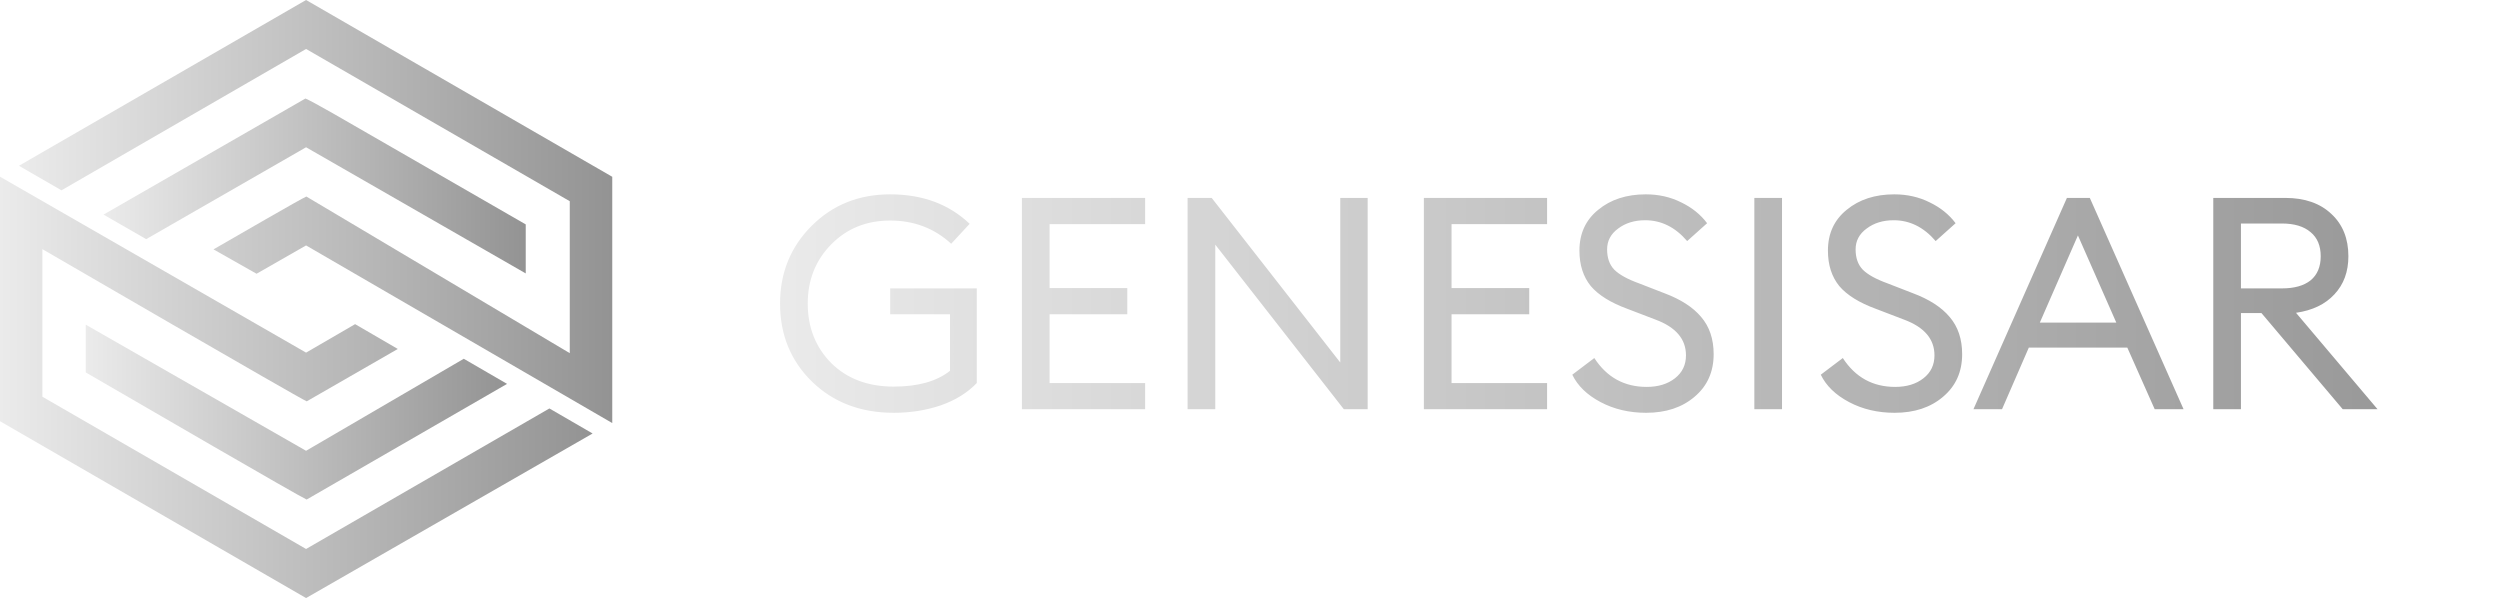
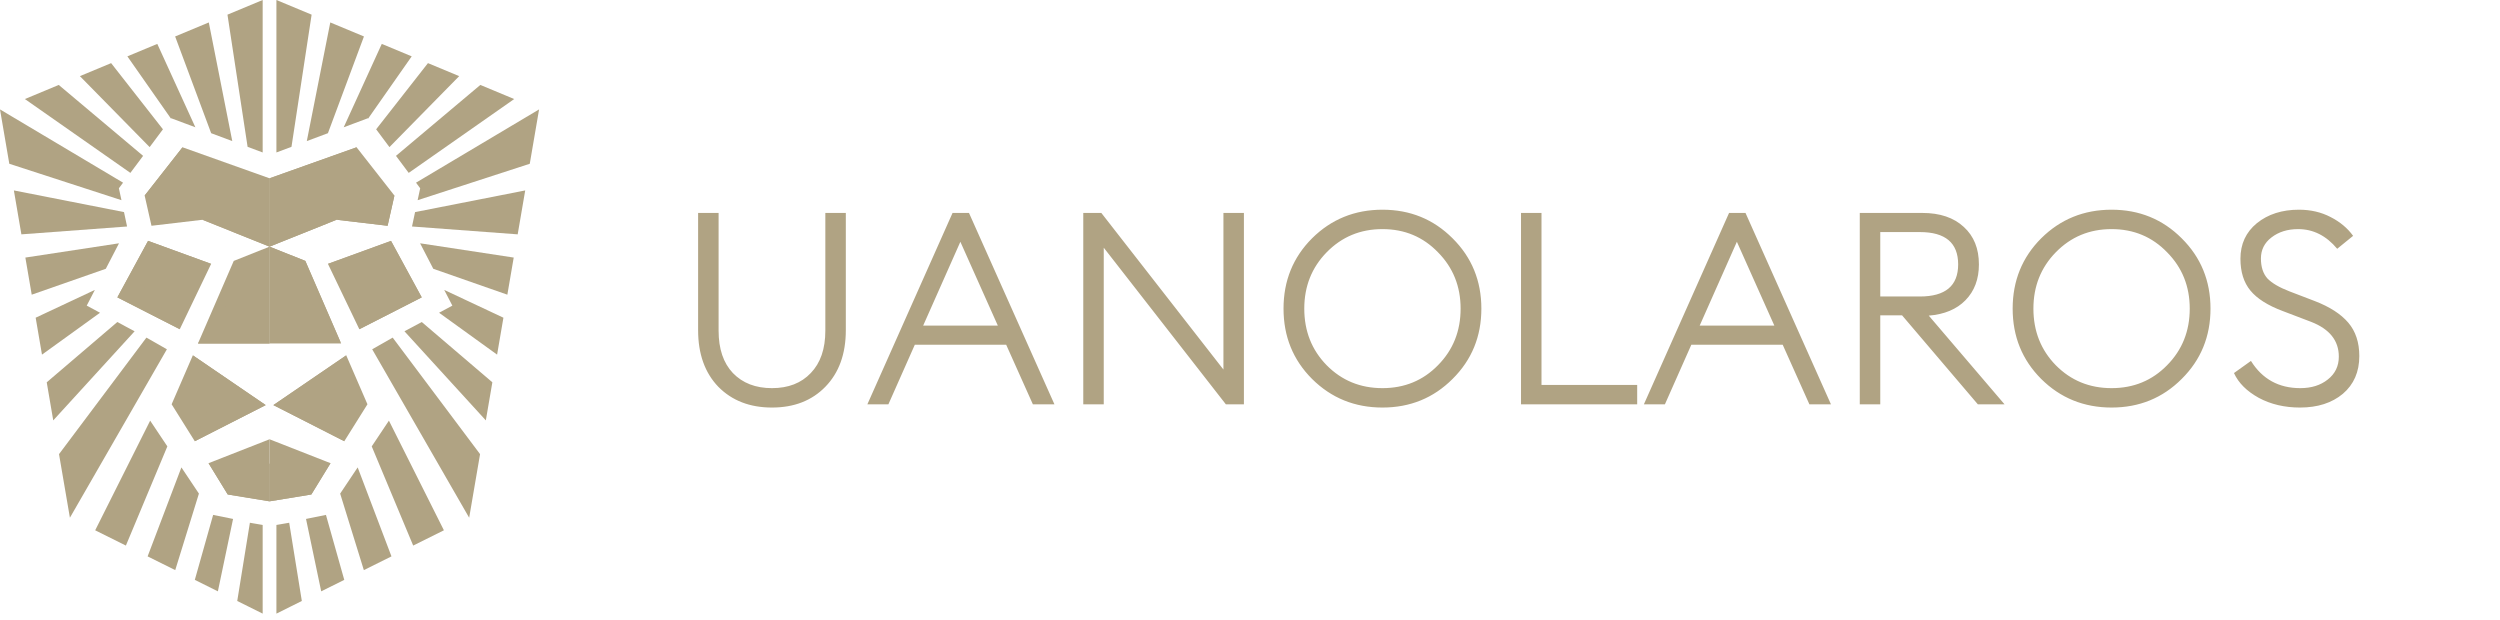
- <svg xmlns="http://www.w3.org/2000/svg" width="336" height="81" viewBox="0 0 336 81" fill="none">
-   <path d="M120.12 55.48C115.667 55.48 112 54.08 109.12 51.28C106.267 48.48 104.84 44.987 104.84 40.8C104.84 36.667 106.253 33.187 109.08 30.36C111.907 27.533 115.427 26.12 119.64 26.12C123.987 26.12 127.547 27.44 130.32 30.08L127.84 32.76C125.573 30.68 122.84 29.64 119.64 29.64C116.44 29.64 113.787 30.72 111.68 32.88C109.6 35.013 108.56 37.653 108.56 40.8C108.56 44 109.613 46.667 111.72 48.8C113.853 50.907 116.653 51.96 120.12 51.96C123.373 51.96 125.893 51.253 127.68 49.84V42.24H119.64V38.76H131.28V51.48C130.027 52.787 128.413 53.787 126.44 54.48C124.467 55.147 122.36 55.48 120.12 55.48ZM137.346 55V26.6H153.906V30.12H141.066V38.72H151.506V42.24H141.066V51.48H153.906V55H137.346ZM183.812 55H180.612L163.332 32.88V55H159.612V26.6H162.852L180.132 48.72V26.6H183.812V55ZM191.369 55V26.6H207.929V30.12H195.089V38.72H205.529V42.24H195.089V51.48H207.929V55H191.369ZM221.235 55.48C218.968 55.48 216.928 55 215.115 54.04C213.302 53.08 212.035 51.853 211.315 50.36L214.275 48.12C215.955 50.707 218.302 52 221.315 52C222.862 52 224.128 51.613 225.115 50.84C226.102 50.067 226.595 49.04 226.595 47.76C226.595 45.573 225.235 43.973 222.515 42.96L218.755 41.52C216.488 40.693 214.835 39.667 213.795 38.44C212.782 37.187 212.275 35.6 212.275 33.68C212.275 31.387 213.115 29.56 214.795 28.2C216.475 26.813 218.608 26.12 221.195 26.12C222.928 26.12 224.515 26.48 225.955 27.2C227.395 27.893 228.555 28.827 229.435 30L226.755 32.4C225.155 30.533 223.275 29.6 221.115 29.6C219.675 29.6 218.462 29.973 217.475 30.72C216.488 31.44 215.995 32.373 215.995 33.52C215.995 34.667 216.315 35.573 216.955 36.24C217.622 36.907 218.728 37.52 220.275 38.08L223.675 39.4C225.888 40.227 227.542 41.293 228.635 42.6C229.755 43.907 230.315 45.573 230.315 47.6C230.315 49.973 229.462 51.88 227.755 53.32C226.075 54.76 223.902 55.48 221.235 55.48ZM235.783 55V26.6H239.503V55H235.783ZM254.633 55.48C252.367 55.48 250.327 55 248.513 54.04C246.7 53.08 245.433 51.853 244.713 50.36L247.673 48.12C249.353 50.707 251.7 52 254.713 52C256.26 52 257.527 51.613 258.513 50.84C259.5 50.067 259.993 49.04 259.993 47.76C259.993 45.573 258.633 43.973 255.913 42.96L252.153 41.52C249.887 40.693 248.233 39.667 247.193 38.44C246.18 37.187 245.673 35.6 245.673 33.68C245.673 31.387 246.513 29.56 248.193 28.2C249.873 26.813 252.007 26.12 254.593 26.12C256.327 26.12 257.913 26.48 259.353 27.2C260.793 27.893 261.953 28.827 262.833 30L260.153 32.4C258.553 30.533 256.673 29.6 254.513 29.6C253.073 29.6 251.86 29.973 250.873 30.72C249.887 31.44 249.393 32.373 249.393 33.52C249.393 34.667 249.713 35.573 250.353 36.24C251.02 36.907 252.127 37.52 253.673 38.08L257.073 39.4C259.287 40.227 260.94 41.293 262.033 42.6C263.153 43.907 263.713 45.573 263.713 47.6C263.713 49.973 262.86 51.88 261.153 53.32C259.473 54.76 257.3 55.48 254.633 55.48ZM265.232 55L277.792 26.6H280.872L293.472 55H289.592L285.912 46.72H272.672L269.072 55H265.232ZM279.272 31.64L274.152 43.36H284.432L279.272 31.64ZM297.463 55V26.6H307.143C309.756 26.6 311.823 27.32 313.343 28.76C314.863 30.173 315.623 32.067 315.623 34.44C315.623 36.52 314.996 38.227 313.743 39.56C312.516 40.893 310.796 41.72 308.583 42.04L319.543 55H314.863L303.943 42.08H301.183V55H297.463ZM301.183 38.76H306.703C308.356 38.76 309.636 38.4 310.543 37.68C311.45 36.933 311.903 35.853 311.903 34.44C311.903 33.027 311.45 31.947 310.543 31.2C309.636 30.427 308.356 30.04 306.703 30.04H301.183V38.76Z" fill="url(#paint0_linear)" />
-   <path d="M2.544 22.281L8.26 25.579L41.136 6.581L76.576 27.043V47.465L41.176 26.414C40.597 26.629 31.297 32.02 28.694 33.515L34.48 36.791L41.136 32.985L82.287 56.861V23.76L41.136 0L2.544 22.281Z" fill="url(#paint1_linear)" />
-   <path d="M53.594 20.328C45.565 15.688 42.092 13.682 41.049 13.24L13.912 28.843L19.646 32.141L41.136 19.793L70.658 36.748V30.16C63.333 25.95 57.795 22.751 53.594 20.328Z" fill="url(#paint2_linear)" />
-   <path d="M79.646 58.262L73.838 54.896L41.136 73.782L5.696 53.32V33.487C5.696 33.487 40.133 53.482 41.223 53.94L53.463 46.901L47.726 43.565L41.136 47.393L0 23.748V56.612L41.136 80.378L79.646 58.262Z" fill="url(#paint3_linear)" />
-   <path d="M41.136 60.586L11.527 43.637V50.056C18.914 54.332 40.18 66.696 41.211 67.139L68.148 51.594L62.33 48.218L41.136 60.586Z" fill="url(#paint4_linear)" />
-   <defs>
-     <linearGradient id="paint0_linear" x1="336" y1="40" x2="103" y2="40" gradientUnits="userSpaceOnUse">
-       <stop stop-color="#939393" />
-       <stop offset="1" stop-color="#EBEBEB" />
-     </linearGradient>
-     <linearGradient id="paint1_linear" x1="82.287" y1="28.43" x2="2.544" y2="28.43" gradientUnits="userSpaceOnUse">
-       <stop stop-color="#939393" />
-       <stop offset="1" stop-color="#EBEBEB" />
-     </linearGradient>
-     <linearGradient id="paint2_linear" x1="70.658" y1="24.994" x2="13.912" y2="24.994" gradientUnits="userSpaceOnUse">
-       <stop stop-color="#939393" />
-       <stop offset="1" stop-color="#EBEBEB" />
-     </linearGradient>
-     <linearGradient id="paint3_linear" x1="79.646" y1="52.063" x2="0" y2="52.063" gradientUnits="userSpaceOnUse">
-       <stop stop-color="#939393" />
-       <stop offset="1" stop-color="#EBEBEB" />
-     </linearGradient>
-     <linearGradient id="paint4_linear" x1="68.148" y1="55.388" x2="11.527" y2="55.388" gradientUnits="userSpaceOnUse">
-       <stop stop-color="#939393" />
-       <stop offset="1" stop-color="#EBEBEB" />
-     </linearGradient>
-   </defs>
+ <svg xmlns="http://www.w3.org/2000/svg" width="371" height="92" viewBox="0 0 371 92" fill="none">
+   <path d="M122.48 57.4C120.48 59.453 117.84 60.48 114.56 60.48C111.28 60.48 108.627 59.453 106.6 57.4C104.6 55.32 103.6 52.52 103.6 49V31.6H106.64V49.08C106.64 51.773 107.347 53.867 108.76 55.36C110.2 56.853 112.133 57.6 114.56 57.6C116.987 57.6 118.907 56.853 120.32 55.36C121.76 53.867 122.48 51.773 122.48 49.08V31.6H125.52V49C125.52 52.52 124.507 55.32 122.48 57.4ZM128.718 60L141.358 31.6H143.798L156.478 60H153.278L149.318 51.16H135.758L131.838 60H128.718ZM142.518 35.88L136.998 48.32H148.078L142.518 35.88ZM184.597 60H181.917L163.797 36.76V60H160.757V31.6H163.437L181.557 54.84V31.6H184.597V60ZM196.875 54.2C199.115 56.467 201.875 57.6 205.155 57.6C208.435 57.6 211.181 56.467 213.395 54.2C215.635 51.933 216.755 49.133 216.755 45.8C216.755 42.493 215.635 39.707 213.395 37.44C211.181 35.147 208.435 34 205.155 34C201.875 34 199.115 35.147 196.875 37.44C194.661 39.707 193.555 42.493 193.555 45.8C193.555 49.133 194.661 51.933 196.875 54.2ZM215.555 56.24C212.728 59.067 209.261 60.48 205.155 60.48C201.048 60.48 197.568 59.067 194.715 56.24C191.888 53.413 190.475 49.933 190.475 45.8C190.475 41.667 191.888 38.187 194.715 35.36C197.568 32.533 201.048 31.12 205.155 31.12C209.261 31.12 212.728 32.533 215.555 35.36C218.408 38.187 219.835 41.667 219.835 45.8C219.835 49.933 218.408 53.413 215.555 56.24ZM225.718 60V31.6H228.758V57.12H242.958V60H225.718ZM243.953 60L256.593 31.6H259.033L271.713 60H268.513L264.553 51.16H250.993L247.073 60H243.953ZM257.753 35.88L252.233 48.32H263.313L257.753 35.88ZM275.991 60V31.6H285.271C287.885 31.6 289.938 32.293 291.431 33.68C292.925 35.04 293.671 36.893 293.671 39.24C293.671 41.427 293.005 43.2 291.671 44.56C290.365 45.893 288.551 46.653 286.231 46.84L297.471 60H293.511L282.271 46.8H279.031V60H275.991ZM279.031 44H284.911C288.698 44 290.591 42.413 290.591 39.24C290.591 36.04 288.698 34.44 284.911 34.44H279.031V44ZM305.078 54.2C307.318 56.467 310.078 57.6 313.358 57.6C316.638 57.6 319.384 56.467 321.598 54.2C323.838 51.933 324.958 49.133 324.958 45.8C324.958 42.493 323.838 39.707 321.598 37.44C319.384 35.147 316.638 34 313.358 34C310.078 34 307.318 35.147 305.078 37.44C302.864 39.707 301.758 42.493 301.758 45.8C301.758 49.133 302.864 51.933 305.078 54.2ZM323.758 56.24C320.931 59.067 317.464 60.48 313.358 60.48C309.251 60.48 305.771 59.067 302.918 56.24C300.091 53.413 298.678 49.933 298.678 45.8C298.678 41.667 300.091 38.187 302.918 35.36C305.771 32.533 309.251 31.12 313.358 31.12C317.464 31.12 320.931 32.533 323.758 35.36C326.611 38.187 328.038 41.667 328.038 45.8C328.038 49.933 326.611 53.413 323.758 56.24ZM341.321 60.48C339.028 60.48 336.988 60 335.201 59.04C333.414 58.053 332.188 56.827 331.521 55.36L334.041 53.56C335.721 56.253 338.161 57.6 341.361 57.6C343.014 57.6 344.374 57.173 345.441 56.32C346.534 55.467 347.081 54.333 347.081 52.92C347.081 50.547 345.708 48.827 342.961 47.76L338.761 46.16C336.548 45.333 334.948 44.32 333.961 43.12C332.974 41.92 332.481 40.347 332.481 38.4C332.481 36.213 333.294 34.453 334.921 33.12C336.574 31.787 338.654 31.12 341.161 31.12C342.894 31.12 344.454 31.48 345.841 32.2C347.254 32.92 348.374 33.853 349.201 35L346.841 36.92C345.214 34.973 343.281 34 341.041 34C339.468 34 338.148 34.413 337.081 35.24C336.041 36.04 335.521 37.08 335.521 38.36C335.521 39.613 335.841 40.6 336.481 41.32C337.148 42.013 338.241 42.653 339.761 43.24L343.521 44.68C345.734 45.533 347.388 46.6 348.481 47.88C349.574 49.16 350.121 50.813 350.121 52.84C350.121 55.187 349.308 57.053 347.681 58.44C346.054 59.8 343.934 60.48 341.321 60.48Z" fill="#B0A383" />
+   <path fill-rule="evenodd" clip-rule="evenodd" d="M38.98 0L33.756 2.176L36.743 21.789L38.98 22.626V0Z" fill="#B0A383" />
+   <path fill-rule="evenodd" clip-rule="evenodd" d="M30.986 3.33L34.469 20.938L31.336 19.766L25.99 5.411L30.986 3.33Z" fill="#B0A383" />
+   <path fill-rule="evenodd" clip-rule="evenodd" d="M23.342 6.514L28.993 18.889L27.658 18.39L25.405 17.547L25.368 17.597L18.903 8.363L23.342 6.514Z" fill="#B0A383" />
+   <path fill-rule="evenodd" clip-rule="evenodd" d="M16.491 9.368L24.18 19.188L22.207 21.831L11.857 11.298L16.491 9.368Z" fill="#B0A383" />
+   <path fill-rule="evenodd" clip-rule="evenodd" d="M0 16.236L18.263 27.109L17.643 27.939L18.024 29.708L1.381 24.303L0 16.236Z" fill="#B0A383" />
+   <path fill-rule="evenodd" clip-rule="evenodd" d="M8.718 12.605L21.236 23.129L19.347 25.657L3.693 14.698L8.718 12.605Z" fill="#B0A383" />
+   <path fill-rule="evenodd" clip-rule="evenodd" d="M2.058 28.26L18.403 31.475L18.857 33.612L3.174 34.777L2.058 28.26Z" fill="#B0A383" />
+   <path fill-rule="evenodd" clip-rule="evenodd" d="M3.764 38.223L17.659 36.105L15.7 39.888L4.707 43.731L3.764 38.223Z" fill="#B0A383" />
+   <path fill-rule="evenodd" clip-rule="evenodd" d="M5.292 47.148L14.078 43.023L12.87 45.355L14.841 46.412L6.23 52.627L5.292 47.148Z" fill="#B0A383" />
+   <path fill-rule="evenodd" clip-rule="evenodd" d="M8.758 67.393L21.726 50.101L24.766 51.833L10.374 76.83V76.829L8.758 67.393Z" fill="#B0A383" />
+   <path fill-rule="evenodd" clip-rule="evenodd" d="M6.934 56.734L17.41 47.788L19.977 49.163L7.901 62.386L6.934 56.734Z" fill="#B0A383" />
+   <path fill-rule="evenodd" clip-rule="evenodd" d="M14.125 78.696L22.284 62.425L24.835 66.243L18.682 80.962L14.125 78.696Z" fill="#B0A383" />
+   <path fill-rule="evenodd" clip-rule="evenodd" d="M21.907 82.567L26.92 69.362L29.519 73.251L26.004 84.605L21.907 82.567Z" fill="#B0A383" />
+   <path fill-rule="evenodd" clip-rule="evenodd" d="M28.91 86.052L31.63 76.41L34.587 77.01L32.333 87.755L28.91 86.052Z" fill="#B0A383" />
+   <path fill-rule="evenodd" clip-rule="evenodd" d="M38.98 91.062V77.903L37.625 77.67L37.083 77.576L35.206 89.184L36.951 90.052L38.98 91.062Z" fill="#B0A383" />
+   <path fill-rule="evenodd" clip-rule="evenodd" d="M41.019 0L46.244 2.176L43.256 21.789L41.019 22.626V0Z" fill="#B0A383" />
+   <path fill-rule="evenodd" clip-rule="evenodd" d="M49.014 3.33L45.529 20.938L48.664 19.766L54.01 5.411L49.014 3.33Z" fill="#B0A383" />
+   <path fill-rule="evenodd" clip-rule="evenodd" d="M56.657 6.514L51.006 18.889L52.34 18.39L54.594 17.547L54.631 17.597L61.097 8.363L56.657 6.514Z" fill="#B0A383" />
+   <path fill-rule="evenodd" clip-rule="evenodd" d="M63.508 9.368L55.82 19.188L57.793 21.831L68.142 11.298L63.508 9.368Z" fill="#B0A383" />
+   <path fill-rule="evenodd" clip-rule="evenodd" d="M80 16.236L61.737 27.109L62.357 27.939L61.976 29.708L78.617 24.303L80 16.236Z" fill="#B0A383" />
+   <path fill-rule="evenodd" clip-rule="evenodd" d="M71.281 12.605L58.763 23.129L60.651 25.657L76.306 14.698L71.281 12.605Z" fill="#B0A383" />
+   <path fill-rule="evenodd" clip-rule="evenodd" d="M77.942 28.26L61.596 31.475L61.142 33.612L76.825 34.777L77.942 28.26Z" fill="#B0A383" />
+   <path fill-rule="evenodd" clip-rule="evenodd" d="M76.235 38.223L62.341 36.105L64.299 39.888L75.291 43.731L76.235 38.223Z" fill="#B0A383" />
+   <path fill-rule="evenodd" clip-rule="evenodd" d="M74.708 47.148L65.922 43.023L67.129 45.355L65.158 46.412L73.769 52.627L74.708 47.148Z" fill="#B0A383" />
+   <path fill-rule="evenodd" clip-rule="evenodd" d="M71.241 67.393L58.274 50.101L55.233 51.833L69.625 76.83V76.829L71.241 67.393Z" fill="#B0A383" />
+   <path fill-rule="evenodd" clip-rule="evenodd" d="M73.066 56.734L62.59 47.788L60.022 49.163L72.097 62.386L73.066 56.734Z" fill="#B0A383" />
+   <path fill-rule="evenodd" clip-rule="evenodd" d="M65.875 78.696L57.716 62.425L55.164 66.243L61.317 80.962L65.875 78.696Z" fill="#B0A383" />
+   <path fill-rule="evenodd" clip-rule="evenodd" d="M58.093 82.567L53.079 69.362L50.48 73.251L53.995 84.605L58.093 82.567Z" fill="#B0A383" />
+   <path fill-rule="evenodd" clip-rule="evenodd" d="M51.089 86.052L48.37 76.41L45.412 77.01L47.666 87.755L51.089 86.052Z" fill="#B0A383" />
+   <path fill-rule="evenodd" clip-rule="evenodd" d="M41.019 91.062V77.903L42.374 77.67L42.916 77.576L44.792 89.184L43.048 90.052L41.019 91.062Z" fill="#B0A383" />
+   <path fill-rule="evenodd" clip-rule="evenodd" d="M31.334 39.159L21.974 35.747L17.418 44.128L26.679 48.855L31.334 39.157V39.159ZM28.617 52.731L39.431 60.116L28.905 65.478L25.47 59.995L28.617 52.731ZM40 65.186V74.398L33.797 73.381L30.948 68.738L40 65.188V65.186ZM40 26.461V50.976H29.377L34.689 38.719L40 36.605L30.05 32.613L22.479 33.505L21.466 29.02L27.087 21.857L40.003 26.461L40 26.461Z" fill="#B0A383" />
+   <path fill-rule="evenodd" clip-rule="evenodd" d="M27.083 21.857L30.051 32.612L21.466 29.022L27.083 21.857Z" fill="#B0A383" />
+   <path fill-rule="evenodd" clip-rule="evenodd" d="M39.999 26.461L30.051 32.612L39.999 36.605V26.461Z" fill="#B0A383" />
+   <path fill-rule="evenodd" clip-rule="evenodd" d="M39.999 36.604L29.377 50.975H39.999V36.604Z" fill="#B0A383" />
+   <path fill-rule="evenodd" clip-rule="evenodd" d="M21.437 42.695L21.972 35.747L31.334 39.159L21.437 42.695Z" fill="#B0A383" />
+   <path fill-rule="evenodd" clip-rule="evenodd" d="M26.679 48.857L21.437 42.695L21.972 35.747L17.418 44.13L26.679 48.857Z" fill="#B0A383" />
+   <path fill-rule="evenodd" clip-rule="evenodd" d="M31.088 60.042L39.431 60.116L28.905 65.478L31.088 60.042Z" fill="#B0A383" />
+   <path fill-rule="evenodd" clip-rule="evenodd" d="M28.617 52.731L31.088 60.042L39.431 60.116L28.617 52.731Z" fill="#B0A383" />
+   <path fill-rule="evenodd" clip-rule="evenodd" d="M30.947 68.736L40 74.397L33.796 73.38L30.947 68.736Z" fill="#B0A383" />
+   <path fill-rule="evenodd" clip-rule="evenodd" d="M40 68.817L30.947 68.736L40 74.397V68.817Z" fill="#B0A383" />
+   <path fill-rule="evenodd" clip-rule="evenodd" d="M39.999 65.185V74.397L46.202 73.38L49.051 68.737L39.999 65.187V65.185ZM48.664 39.159L58.024 35.747L62.582 44.128L53.323 48.858L48.667 39.159H48.664ZM39.999 26.461V50.975H50.622L45.31 38.718L39.999 36.604L49.949 32.612L57.521 33.505L58.532 29.02L52.915 21.857L39.999 26.461ZM51.381 52.731L40.568 60.116L51.094 65.478L54.529 59.995L51.381 52.731Z" fill="#B0A383" />
+   <path fill-rule="evenodd" clip-rule="evenodd" d="M58.533 29.022L49.947 32.612L57.52 33.505L58.533 29.022Z" fill="#B0A383" />
+   <path fill-rule="evenodd" clip-rule="evenodd" d="M39.999 26.461L49.947 32.612L39.999 36.605V26.461Z" fill="#B0A383" />
+   <path fill-rule="evenodd" clip-rule="evenodd" d="M39.999 36.604L50.622 50.975L45.31 38.718L39.999 36.604Z" fill="#B0A383" />
+   <path fill-rule="evenodd" clip-rule="evenodd" d="M58.563 42.695L58.027 35.747L48.664 39.159L58.563 42.695Z" fill="#B0A383" />
+   <path fill-rule="evenodd" clip-rule="evenodd" d="M53.321 48.857L58.563 42.695L58.027 35.747L62.582 44.13L53.321 48.857Z" fill="#B0A383" />
+   <path fill-rule="evenodd" clip-rule="evenodd" d="M48.912 60.042L40.568 60.116L51.094 65.478L48.912 60.042Z" fill="#B0A383" />
+   <path fill-rule="evenodd" clip-rule="evenodd" d="M51.382 52.731L48.912 60.042L40.568 60.116L51.382 52.731Z" fill="#B0A383" />
+   <path fill-rule="evenodd" clip-rule="evenodd" d="M49.051 68.736L39.999 74.397L46.202 73.38L49.051 68.736Z" fill="#B0A383" />
+   <path fill-rule="evenodd" clip-rule="evenodd" d="M39.999 68.817L49.051 68.736L39.999 74.397V68.817Z" fill="#B0A383" />
+   <path fill-rule="evenodd" clip-rule="evenodd" d="M52.915 21.857L49.947 32.612L39.999 26.461L52.915 21.857Z" fill="#B0A383" />
</svg>
